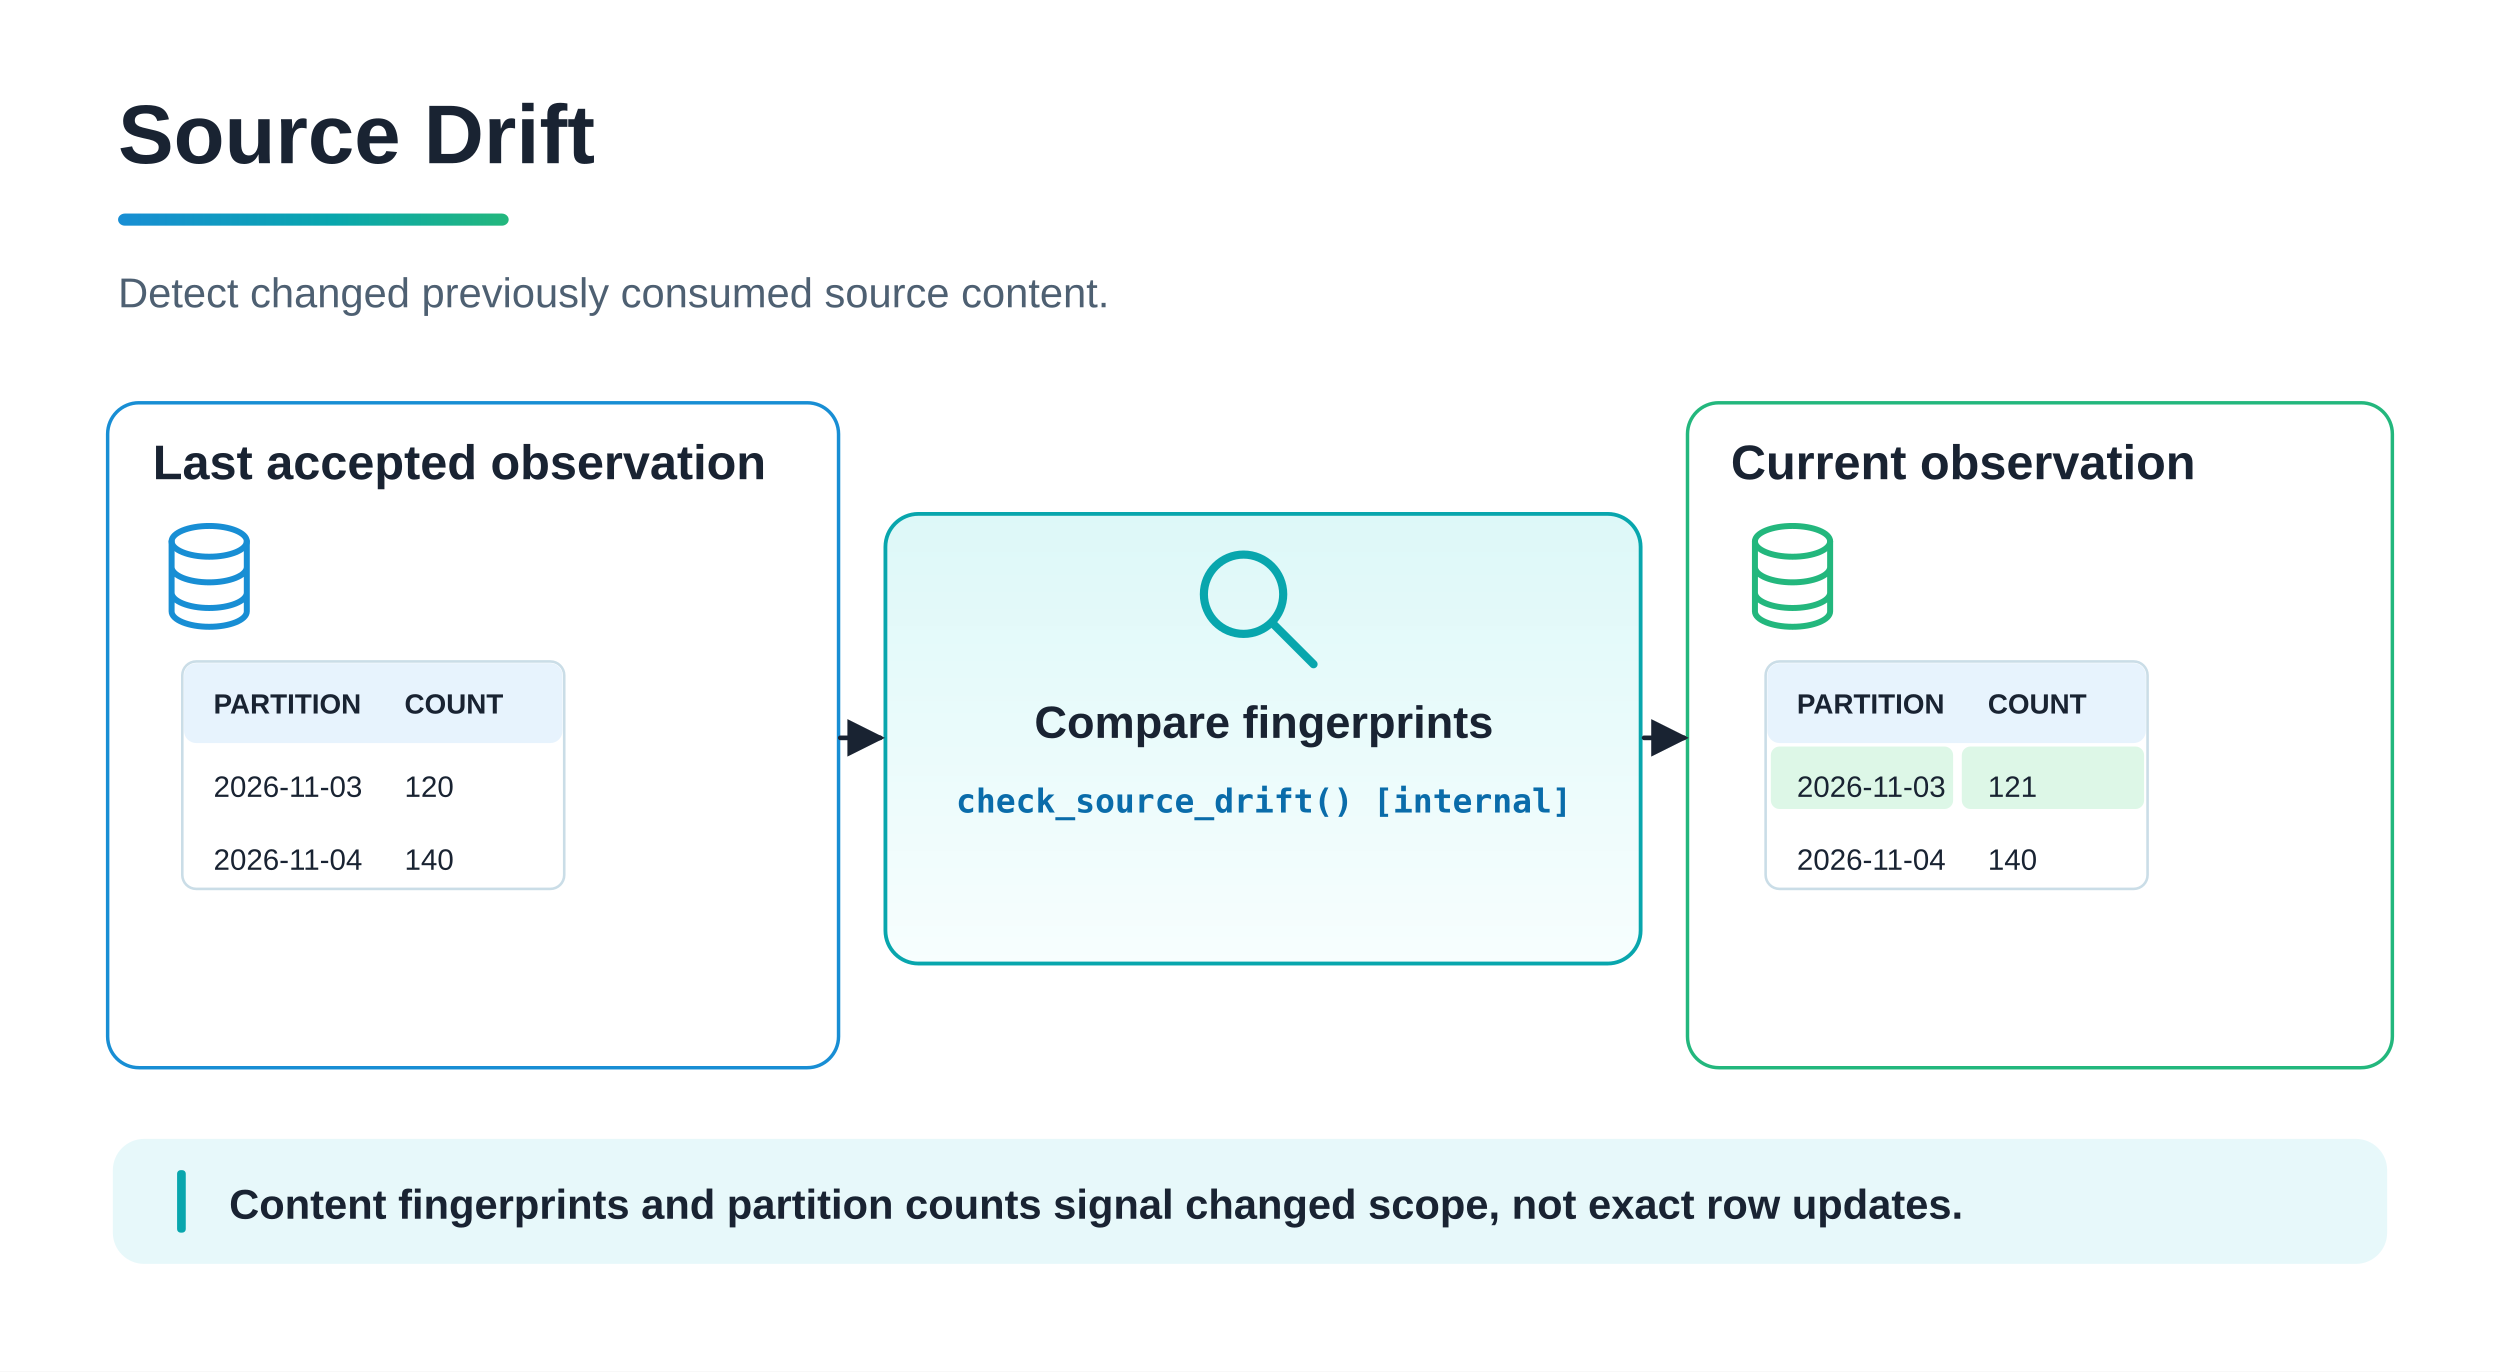
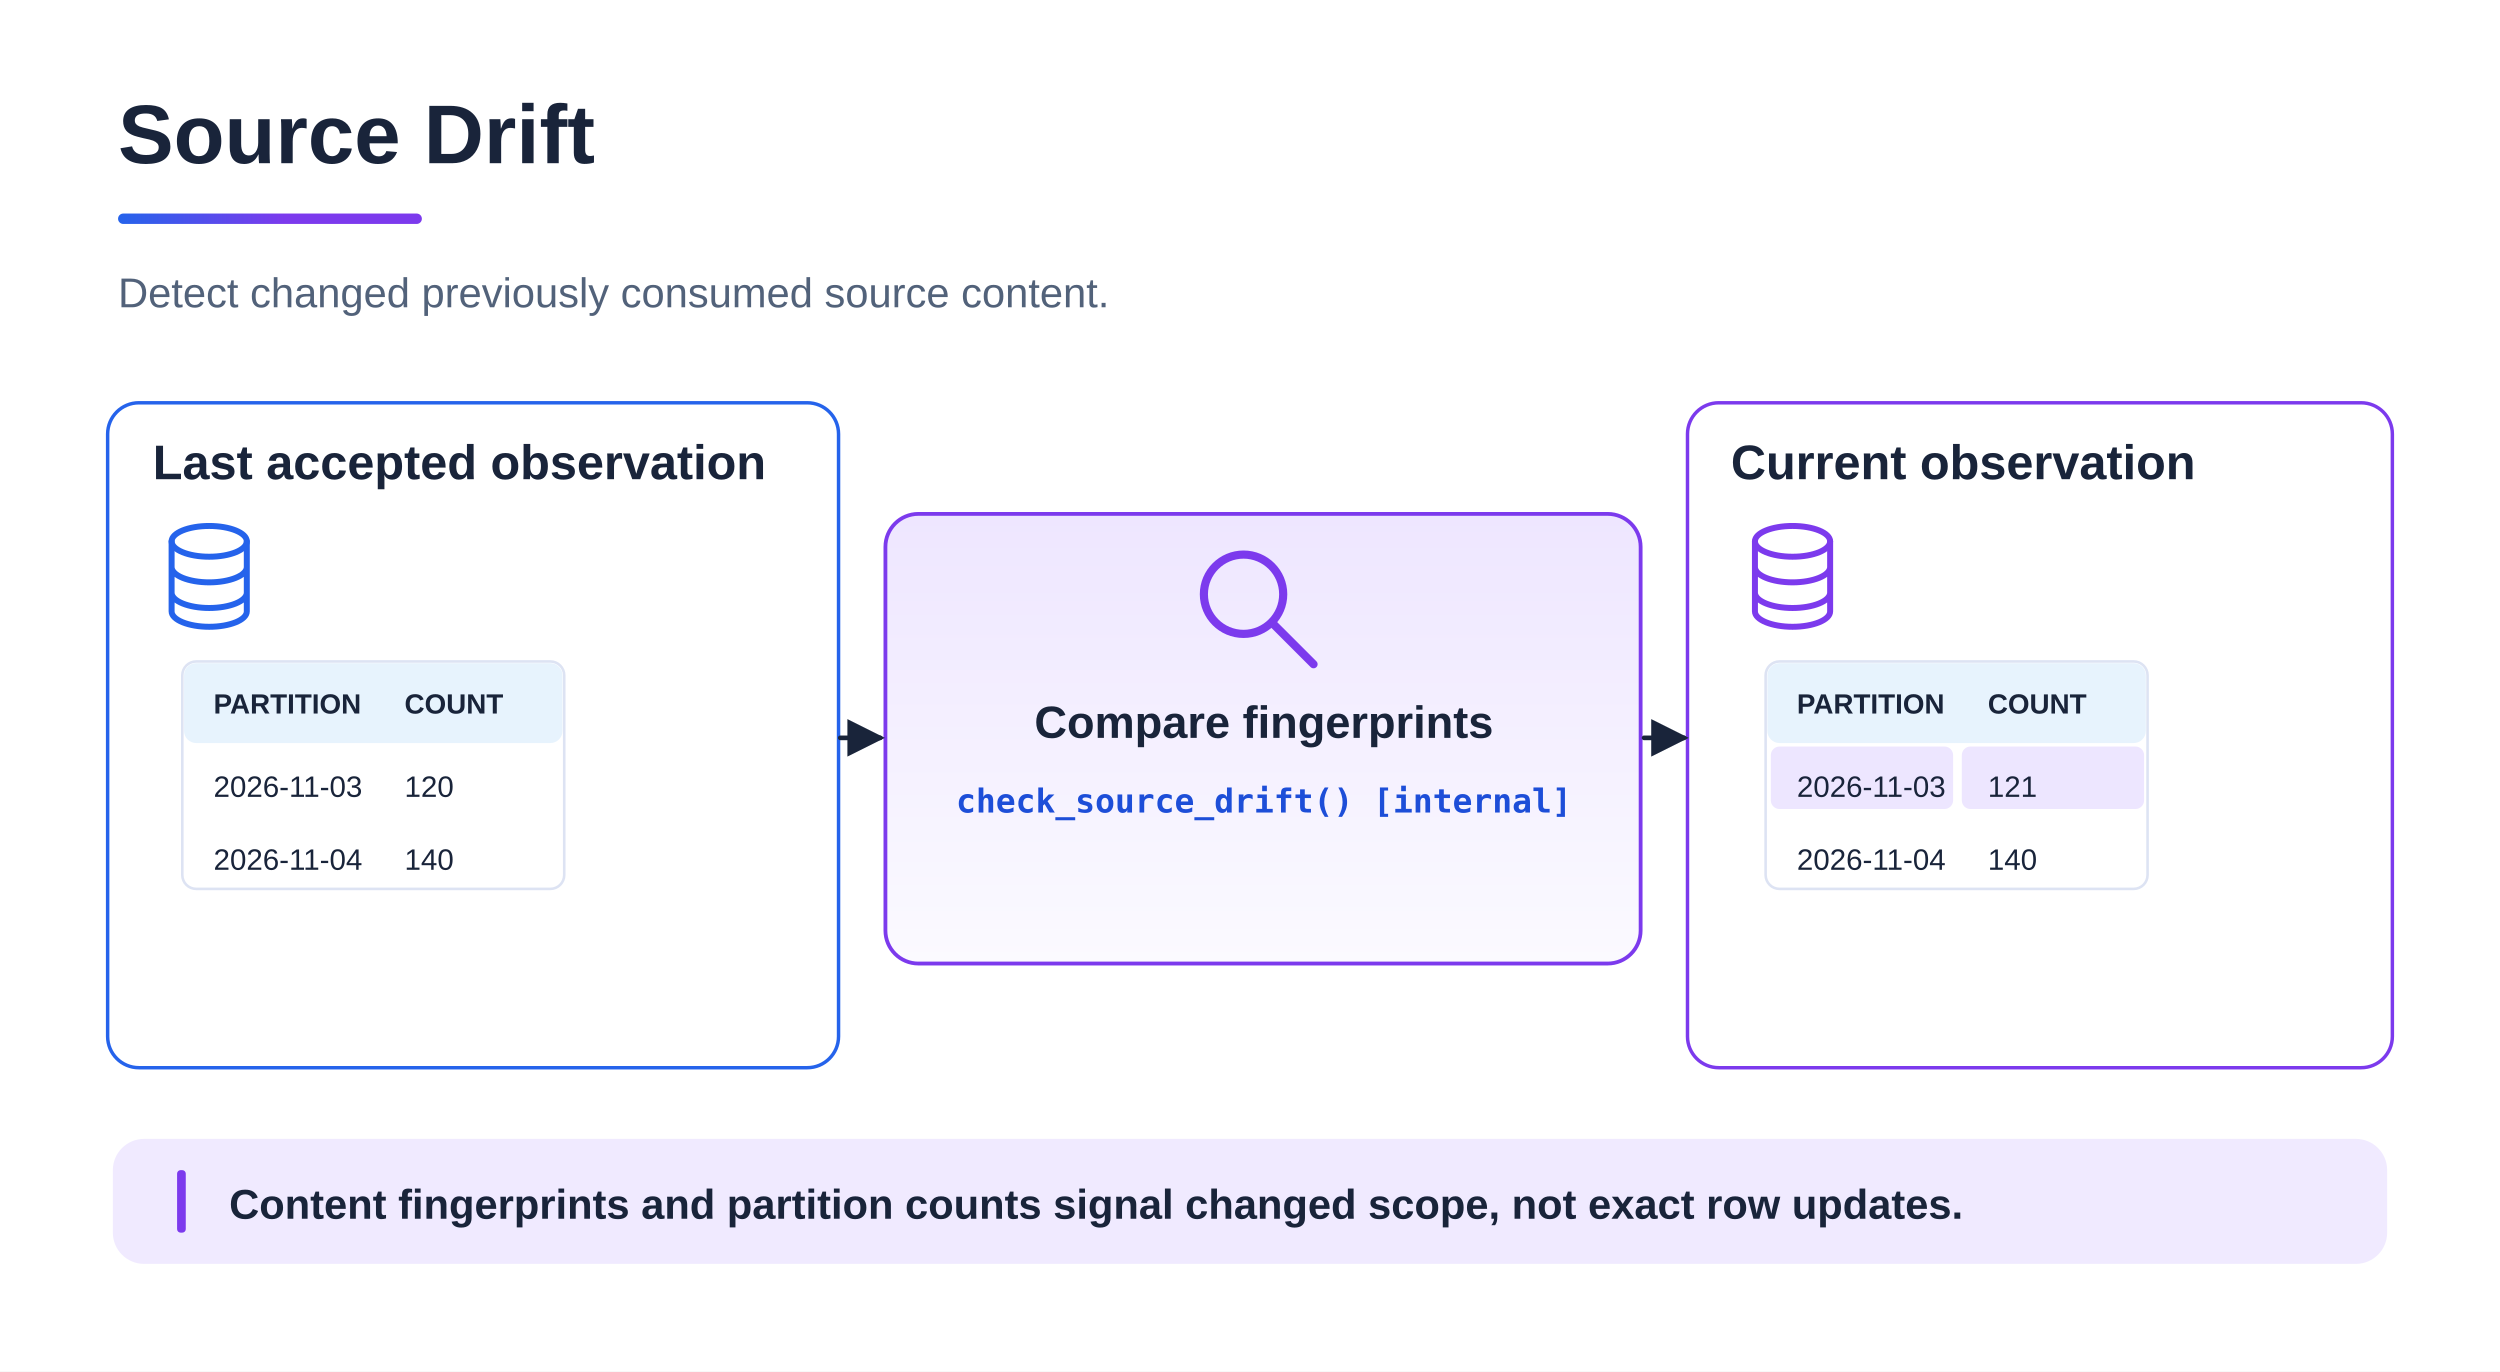
<svg xmlns="http://www.w3.org/2000/svg" width="1440" height="790" viewBox="0 0 1440 790" role="img" aria-label="Source Drift">
  <defs>
    <linearGradient id="accent">
-       <stop offset="0%" stop-color="#188ED4" />
-       <stop offset="55%" stop-color="#08A6AD" />
-       <stop offset="100%" stop-color="#23B77D" />
+       <stop offset="0%" stop-color="#2563EB" />
+       <stop offset="55%" stop-color="#7C3AED" />
+       <stop offset="100%" stop-color="#7C3AED" />
    </linearGradient>
    <linearGradient id="bl" x2="0" y2="1">
-       <stop offset="0%" stop-color="#DDF1FD" />
-       <stop offset="100%" stop-color="#F7FCFF" />
+       <stop offset="0%" stop-color="#E8F0FF" />
+       <stop offset="100%" stop-color="#FAFBFF" />
    </linearGradient>
    <linearGradient id="gr" x2="0" y2="1">
-       <stop offset="0%" stop-color="#DDF8E9" />
-       <stop offset="100%" stop-color="#F7FEFA" />
+       <stop offset="0%" stop-color="#EEE6FF" />
+       <stop offset="100%" stop-color="#FBFAFF" />
    </linearGradient>
    <linearGradient id="aq" x2="0" y2="1">
-       <stop offset="0%" stop-color="#DDF8F8" />
-       <stop offset="100%" stop-color="#F7FEFE" />
+       <stop offset="0%" stop-color="#EEE6FF" />
+       <stop offset="100%" stop-color="#FBFAFF" />
    </linearGradient>
    <marker id="ar" markerWidth="8" markerHeight="8" refX="7" refY="4" orient="auto">
-       <path d="M0 0L8 4L0 8Z" fill="#192332" />
+       <path d="M0 0L8 4L0 8Z" fill="#19243A" />
    </marker>
  </defs>
  <rect width="1440" height="790" fill="#fff" />
-   <text x="68" y="94" fill="#192332" font-family="Arial,Helvetica,sans-serif" font-size="48" font-weight="700" text-anchor="start">Source Drift</text>
-   <rect x="68" y="123" width="225" height="7" rx="4" fill="url(#accent)" />
-   <text x="68" y="177" fill="#4E6072" font-family="Arial,Helvetica,sans-serif" font-size="24" font-weight="400" text-anchor="start">Detect changed previously consumed source content.</text>
-   <rect x="62" y="232" width="421" height="383" rx="18" fill="#fff" stroke="#188ED4" stroke-width="2" />
-   <text x="88" y="276" fill="#192332" font-family="Arial,Helvetica,sans-serif" font-size="28" font-weight="700" text-anchor="start">Last accepted observation</text>
-   <g transform="translate(89 300) scale(0.984375)" fill="none" stroke="#188ED4" stroke-width="3.5" stroke-linejoin="round" stroke-linecap="round">
+   <text x="68" y="94" fill="#19243A" font-family="Segoe UI,Arial,sans-serif" font-size="48" font-weight="700" text-anchor="start">Source Drift</text>
+   <rect x="68" y="123" width="175" height="6" rx="3" fill="url(#accent)" />
+   <text x="68" y="177" fill="#52627A" font-family="Segoe UI,Arial,sans-serif" font-size="24" font-weight="400" text-anchor="start">Detect changed previously consumed source content.</text>
+   <rect x="62" y="232" width="421" height="383" rx="18" fill="#fff" stroke="#2563EB" stroke-width="2" />
+   <text x="88" y="276" fill="#19243A" font-family="Segoe UI,Arial,sans-serif" font-size="28" font-weight="700" text-anchor="start">Last accepted observation</text>
+   <g transform="translate(89 300) scale(0.984375)" fill="none" stroke="#2563EB" stroke-width="3.5" stroke-linejoin="round" stroke-linecap="round">
    <ellipse cx="32" cy="12" rx="22" ry="9" />
    <path d="M10 12v15c0 5 10 9 22 9s22-4 22-9V12M10 27v15c0 5 10 9 22 9s22-4 22-9V27M10 42v11c0 5 10 9 22 9s22-4 22-9V42" />
  </g>
-   <rect x="105" y="381" width="220" height="131" rx="8" fill="#fff" stroke="#CADDE7" stroke-width="1.5" />
+   <rect x="105" y="381" width="220" height="131" rx="8" fill="#fff" stroke="#DDE3F3" stroke-width="1.5" />
  <rect x="106" y="382" width="218" height="46" rx="7" fill="#E7F3FD" />
-   <text x="123" y="411" fill="#192332" font-family="Arial,Helvetica,sans-serif" font-size="16" font-weight="700" text-anchor="start">PARTITION</text>
-   <text x="233" y="411" fill="#192332" font-family="Arial,Helvetica,sans-serif" font-size="16" font-weight="700" text-anchor="start">COUNT</text>
-   <text x="123" y="459" fill="#192332" font-family="Arial,Helvetica,sans-serif" font-size="17" font-weight="500" text-anchor="start">2026-11-03</text>
-   <text x="233" y="459" fill="#192332" font-family="Arial,Helvetica,sans-serif" font-size="17" font-weight="500" text-anchor="start">120</text>
-   <text x="123" y="501" fill="#192332" font-family="Arial,Helvetica,sans-serif" font-size="17" font-weight="500" text-anchor="start">2026-11-04</text>
-   <text x="233" y="501" fill="#192332" font-family="Arial,Helvetica,sans-serif" font-size="17" font-weight="500" text-anchor="start">140</text>
-   <rect x="510" y="296" width="435" height="259" rx="19" fill="url(#aq)" stroke="#08A6AD" stroke-width="2.2" />
-   <g transform="translate(680 306) scale(1.34375)" fill="none" stroke="#08A6AD" stroke-width="3.5" stroke-linejoin="round" stroke-linecap="round">
+   <text x="123" y="411" fill="#19243A" font-family="Segoe UI,Arial,sans-serif" font-size="16" font-weight="700" text-anchor="start">PARTITION</text>
+   <text x="233" y="411" fill="#19243A" font-family="Segoe UI,Arial,sans-serif" font-size="16" font-weight="700" text-anchor="start">COUNT</text>
+   <text x="123" y="459" fill="#19243A" font-family="Segoe UI,Arial,sans-serif" font-size="17" font-weight="500" text-anchor="start">2026-11-03</text>
+   <text x="233" y="459" fill="#19243A" font-family="Segoe UI,Arial,sans-serif" font-size="17" font-weight="500" text-anchor="start">120</text>
+   <text x="123" y="501" fill="#19243A" font-family="Segoe UI,Arial,sans-serif" font-size="17" font-weight="500" text-anchor="start">2026-11-04</text>
+   <text x="233" y="501" fill="#19243A" font-family="Segoe UI,Arial,sans-serif" font-size="17" font-weight="500" text-anchor="start">140</text>
+   <rect x="510" y="296" width="435" height="259" rx="19" fill="url(#aq)" stroke="#7C3AED" stroke-width="2.2" />
+   <g transform="translate(680 306) scale(1.34375)" fill="none" stroke="#7C3AED" stroke-width="3.5" stroke-linejoin="round" stroke-linecap="round">
    <circle cx="27" cy="27" r="17" />
    <path d="m40 40 17 17" />
  </g>
-   <text x="728" y="425" fill="#192332" font-family="Arial,Helvetica,sans-serif" font-size="26" font-weight="700" text-anchor="middle">Compare fingerprints</text>
-   <text x="728" y="468" fill="#0A6CAA" font-family="Consolas,Menlo,monospace" font-size="19" font-weight="600" text-anchor="middle">check_source_drift() [internal]</text>
-   <rect x="972" y="232" width="406" height="383" rx="18" fill="#fff" stroke="#23B77D" stroke-width="2" />
-   <text x="997" y="276" fill="#192332" font-family="Arial,Helvetica,sans-serif" font-size="28" font-weight="700" text-anchor="start">Current observation</text>
-   <g transform="translate(1001 300) scale(0.984375)" fill="none" stroke="#23B77D" stroke-width="3.5" stroke-linejoin="round" stroke-linecap="round">
+   <text x="728" y="425" fill="#19243A" font-family="Segoe UI,Arial,sans-serif" font-size="26" font-weight="700" text-anchor="middle">Compare fingerprints</text>
+   <text x="728" y="468" fill="#1D4ED8" font-family="Cascadia Code,Consolas,monospace" font-size="19" font-weight="600" text-anchor="middle">check_source_drift() [internal]</text>
+   <rect x="972" y="232" width="406" height="383" rx="18" fill="#fff" stroke="#7C3AED" stroke-width="2" />
+   <text x="997" y="276" fill="#19243A" font-family="Segoe UI,Arial,sans-serif" font-size="28" font-weight="700" text-anchor="start">Current observation</text>
+   <g transform="translate(1001 300) scale(0.984375)" fill="none" stroke="#7C3AED" stroke-width="3.5" stroke-linejoin="round" stroke-linecap="round">
    <ellipse cx="32" cy="12" rx="22" ry="9" />
    <path d="M10 12v15c0 5 10 9 22 9s22-4 22-9V12M10 27v15c0 5 10 9 22 9s22-4 22-9V27M10 42v11c0 5 10 9 22 9s22-4 22-9V42" />
  </g>
-   <rect x="1017" y="381" width="220" height="131" rx="8" fill="#fff" stroke="#CADDE7" stroke-width="1.5" />
+   <rect x="1017" y="381" width="220" height="131" rx="8" fill="#fff" stroke="#DDE3F3" stroke-width="1.5" />
  <rect x="1018" y="382" width="218" height="46" rx="7" fill="#E7F3FD" />
-   <text x="1035" y="411" fill="#192332" font-family="Arial,Helvetica,sans-serif" font-size="16" font-weight="700" text-anchor="start">PARTITION</text>
-   <text x="1145" y="411" fill="#192332" font-family="Arial,Helvetica,sans-serif" font-size="16" font-weight="700" text-anchor="start">COUNT</text>
-   <rect x="1020" y="430" width="105" height="36" rx="5" fill="#DDF7E7" />
-   <text x="1035" y="459" fill="#192332" font-family="Arial,Helvetica,sans-serif" font-size="17" font-weight="500" text-anchor="start">2026-11-03</text>
-   <rect x="1130" y="430" width="105" height="36" rx="5" fill="#DDF7E7" />
-   <text x="1145" y="459" fill="#192332" font-family="Arial,Helvetica,sans-serif" font-size="17" font-weight="500" text-anchor="start">121</text>
-   <text x="1035" y="501" fill="#192332" font-family="Arial,Helvetica,sans-serif" font-size="17" font-weight="500" text-anchor="start">2026-11-04</text>
-   <text x="1145" y="501" fill="#192332" font-family="Arial,Helvetica,sans-serif" font-size="17" font-weight="500" text-anchor="start">140</text>
-   <path d="M484 425 H507" fill="none" stroke="#192332" stroke-width="2.7" stroke-linecap="round" marker-end="url(#ar)" />
-   <path d="M947 425 H970" fill="none" stroke="#192332" stroke-width="2.7" stroke-linecap="round" marker-end="url(#ar)" />
-   <rect x="65" y="656" width="1310" height="72" rx="18" fill="#E7F8FA" stroke="none" stroke-width="0" />
-   <rect x="102" y="674" width="5" height="36" rx="2" fill="#08A6AD" />
-   <text x="132" y="702" fill="#192332" font-family="Arial,Helvetica,sans-serif" font-size="24" font-weight="600" text-anchor="start">Content fingerprints and partition counts signal changed scope, not exact row updates.</text>
+   <text x="1035" y="411" fill="#19243A" font-family="Segoe UI,Arial,sans-serif" font-size="16" font-weight="700" text-anchor="start">PARTITION</text>
+   <text x="1145" y="411" fill="#19243A" font-family="Segoe UI,Arial,sans-serif" font-size="16" font-weight="700" text-anchor="start">COUNT</text>
+   <rect x="1020" y="430" width="105" height="36" rx="5" fill="#EDE6FF" />
+   <text x="1035" y="459" fill="#19243A" font-family="Segoe UI,Arial,sans-serif" font-size="17" font-weight="500" text-anchor="start">2026-11-03</text>
+   <rect x="1130" y="430" width="105" height="36" rx="5" fill="#EDE6FF" />
+   <text x="1145" y="459" fill="#19243A" font-family="Segoe UI,Arial,sans-serif" font-size="17" font-weight="500" text-anchor="start">121</text>
+   <text x="1035" y="501" fill="#19243A" font-family="Segoe UI,Arial,sans-serif" font-size="17" font-weight="500" text-anchor="start">2026-11-04</text>
+   <text x="1145" y="501" fill="#19243A" font-family="Segoe UI,Arial,sans-serif" font-size="17" font-weight="500" text-anchor="start">140</text>
+   <path d="M484 425 H507" fill="none" stroke="#19243A" stroke-width="2.7" stroke-linecap="round" marker-end="url(#ar)" />
+   <path d="M947 425 H970" fill="none" stroke="#19243A" stroke-width="2.7" stroke-linecap="round" marker-end="url(#ar)" />
+   <rect x="65" y="656" width="1310" height="72" rx="18" fill="#F0EAFF" stroke="none" stroke-width="0" />
+   <rect x="102" y="674" width="5" height="36" rx="2" fill="#7C3AED" />
+   <text x="132" y="702" fill="#19243A" font-family="Segoe UI,Arial,sans-serif" font-size="24" font-weight="600" text-anchor="start">Content fingerprints and partition counts signal changed scope, not exact row updates.</text>
</svg>
